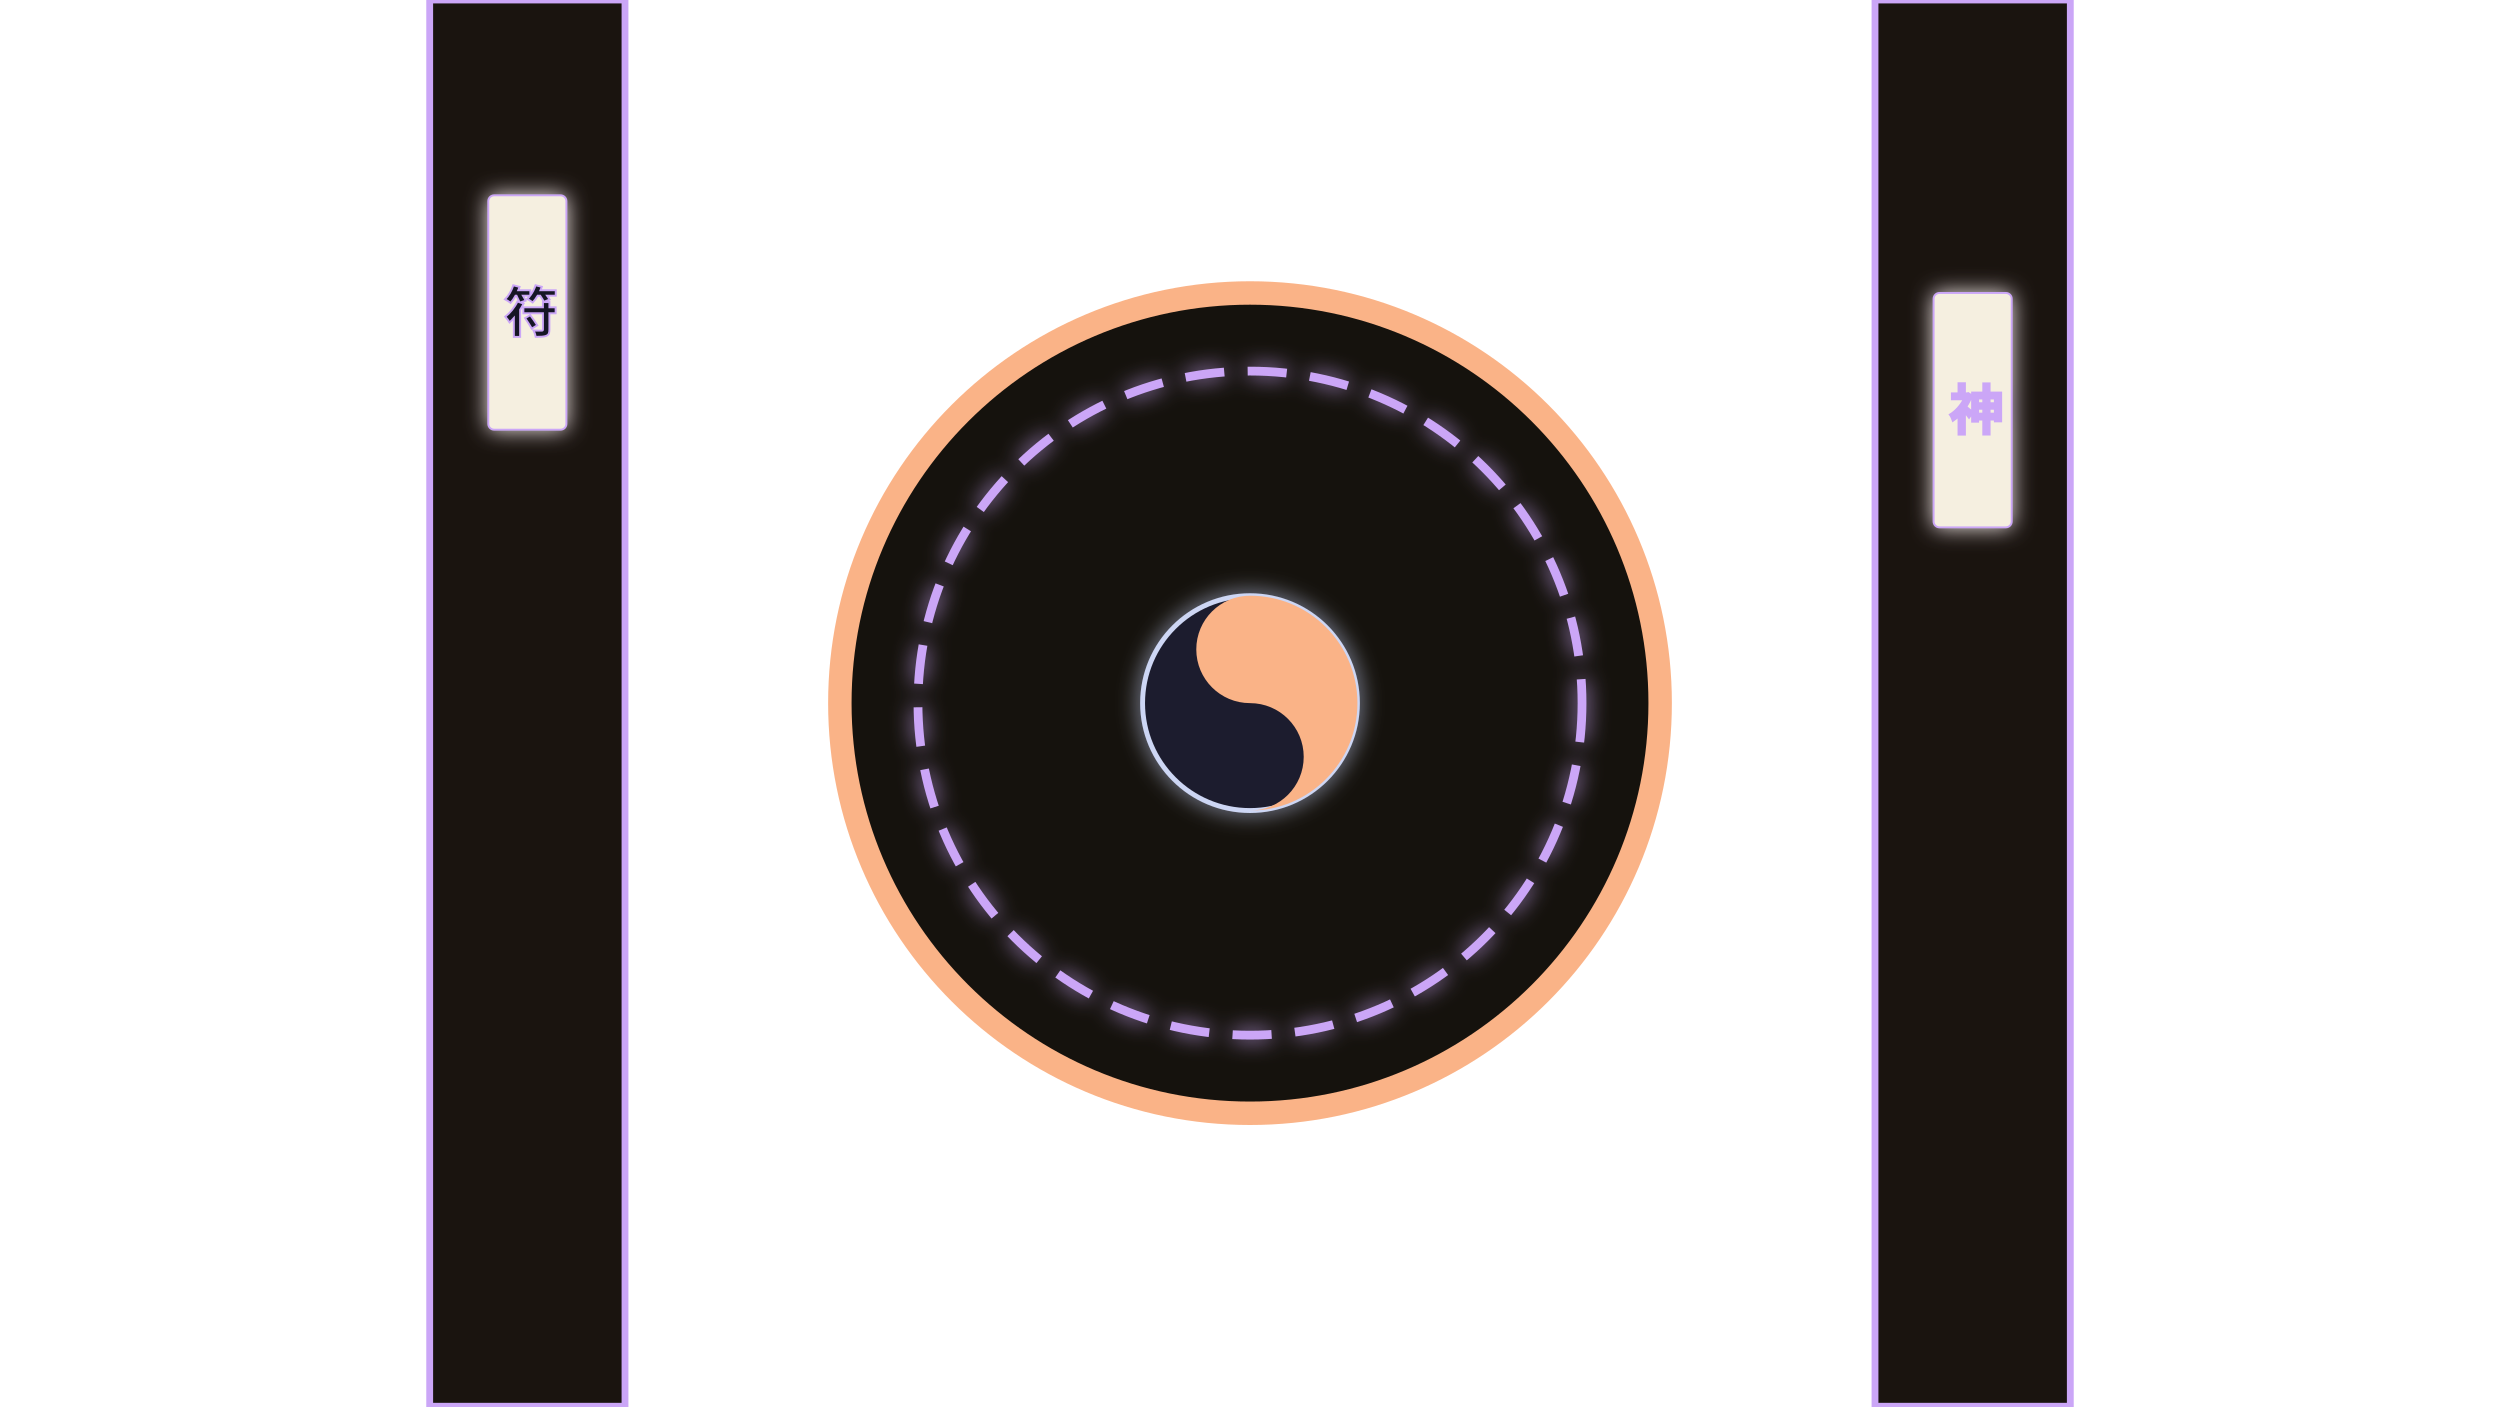
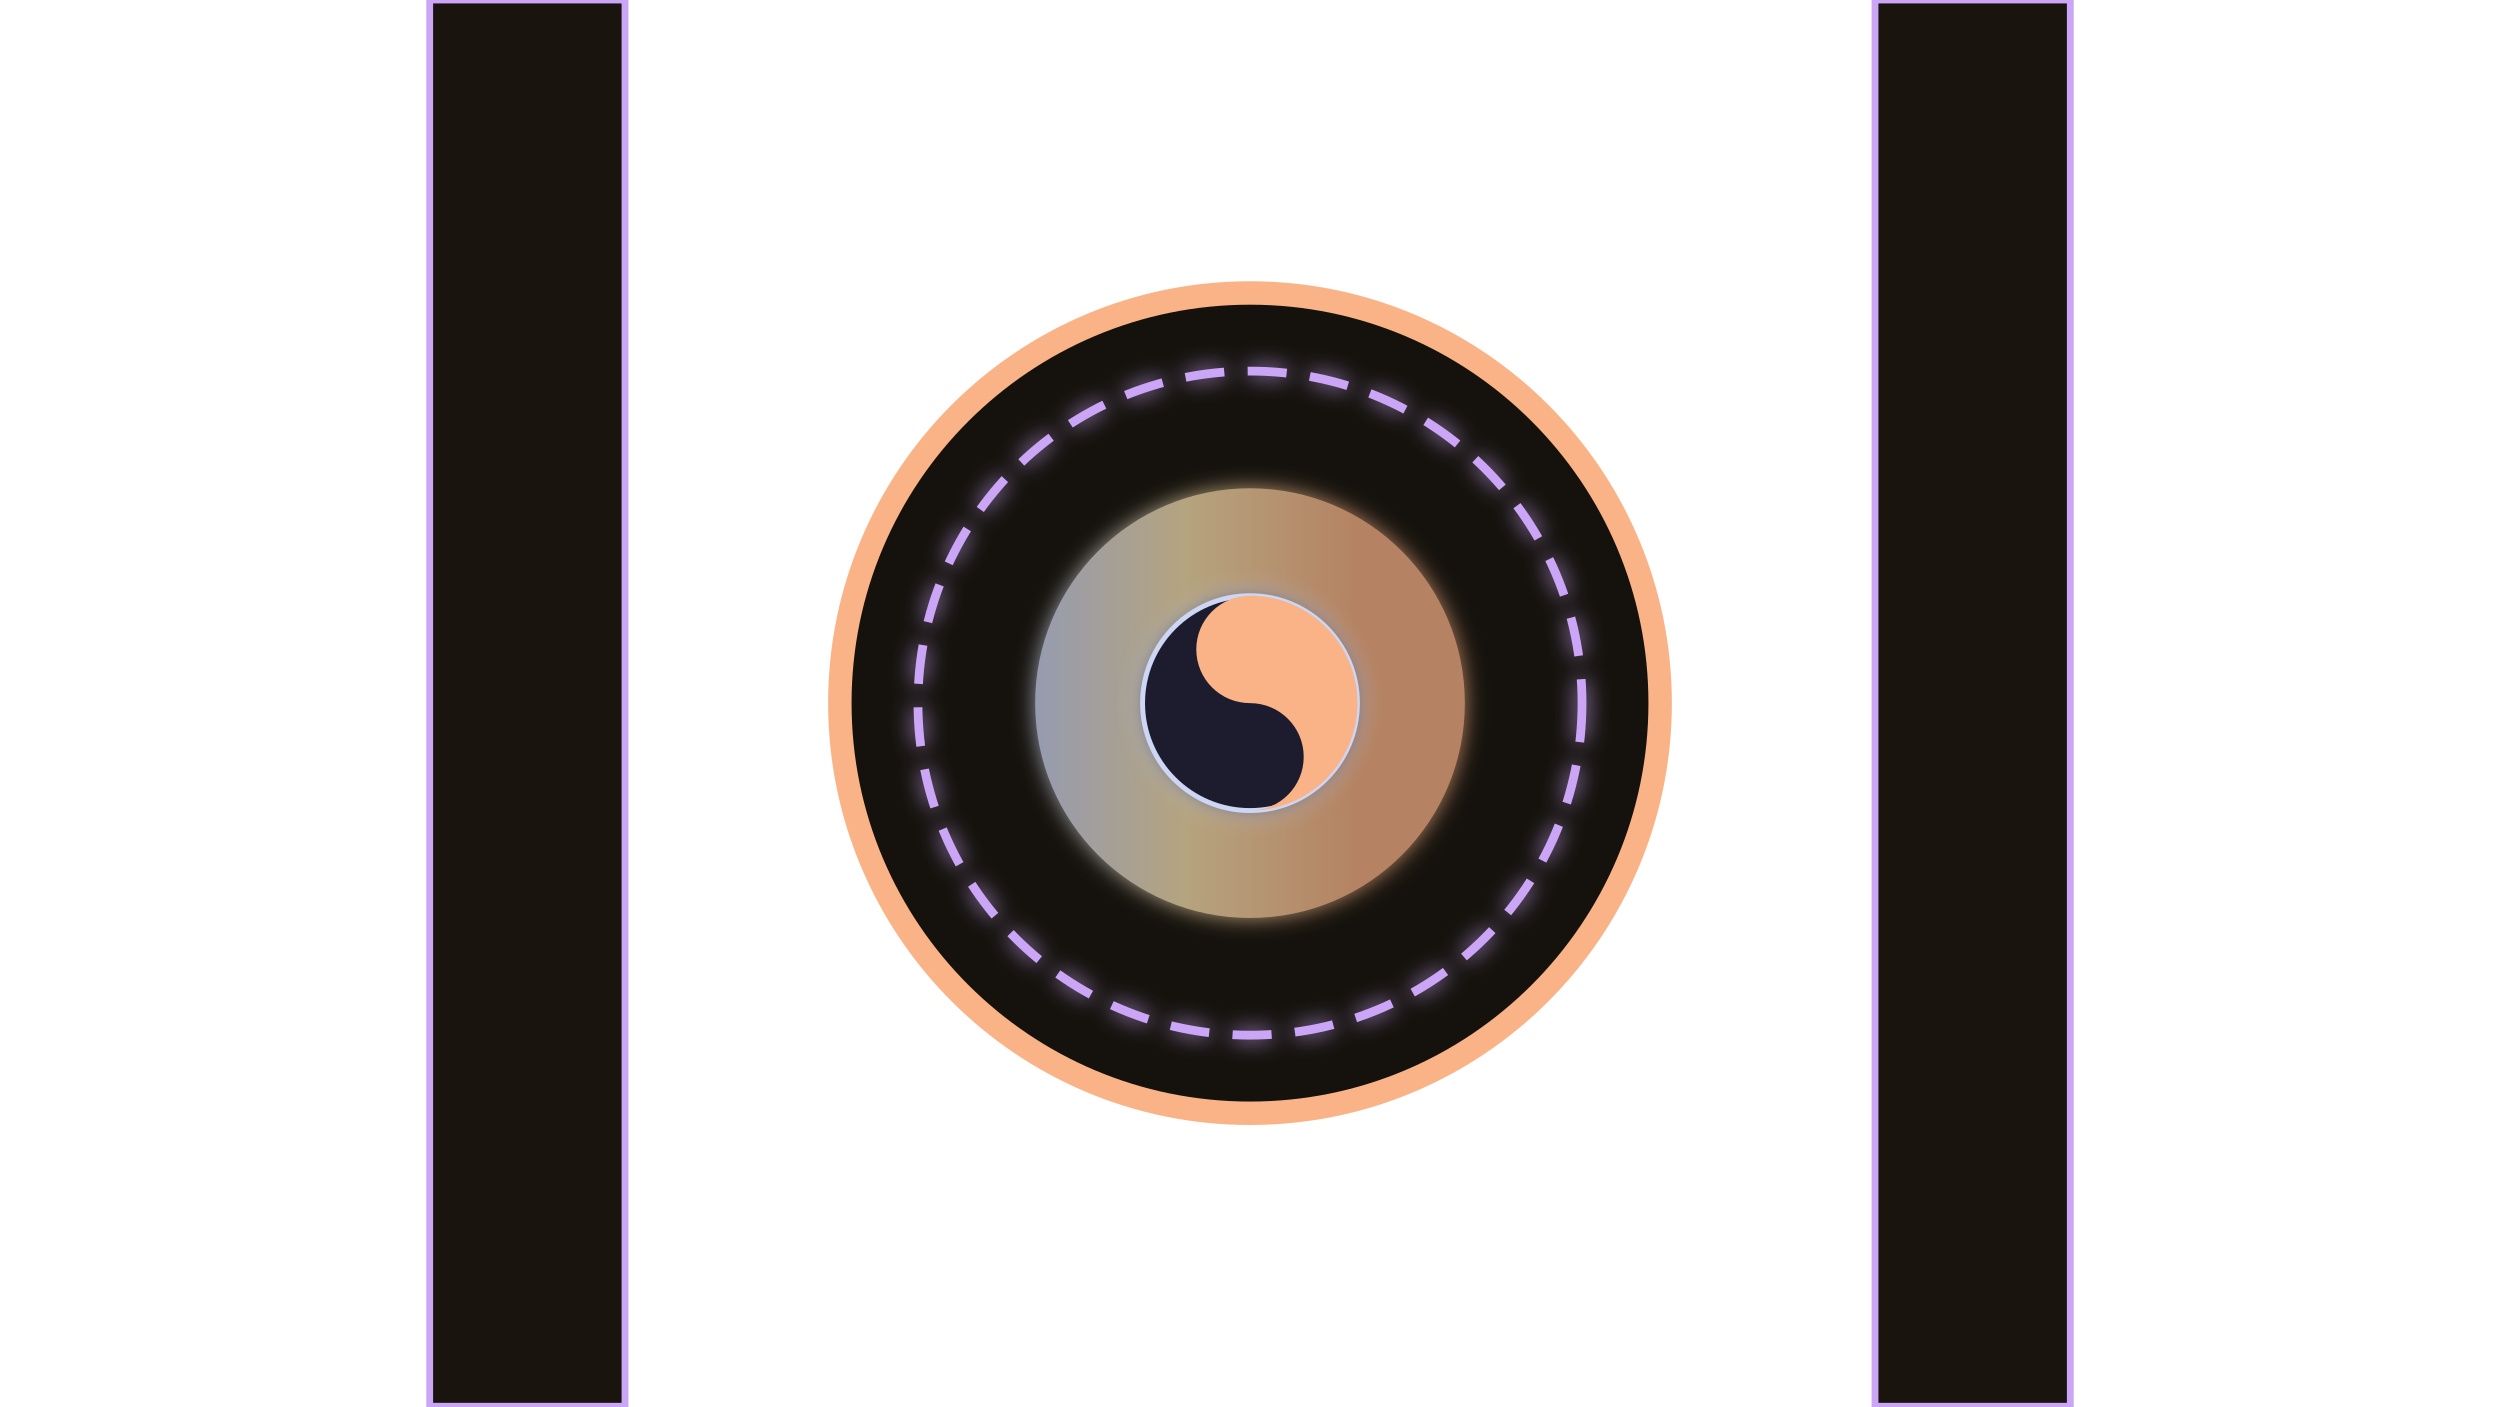
<svg xmlns="http://www.w3.org/2000/svg" viewBox="0 0 1280 720" width="1280" height="720">
  <defs>
    <filter id="bgGlow" x="-50%" y="-50%" width="200%" height="200%">
      <feGaussianBlur stdDeviation="5.5" result="blur" />
      <feMerge>
        <feMergeNode in="blur" />
        <feMergeNode in="SourceGraphic" />
      </feMerge>
    </filter>
    <filter id="inkMistyBg" x="-30%" y="-30%" width="160%" height="160%">
      <feGaussianBlur stdDeviation="8" />
    </filter>
    <linearGradient id="parchmentFade" x1="0%" y1="0%" x2="0%" y2="100%">
      <stop offset="0%" stop-color="#fdfbf7" />
      <stop offset="40%" stop-color="#f5efe0" />
      <stop offset="85%" stop-color="#ede3cd" />
      <stop offset="100%" stop-color="#dfd2b5" />
    </linearGradient>
    <linearGradient id="inkMistyFade" x1="0%" y1="0%" x2="0%" y2="100%">
      <stop offset="0%" stop-color="#ede3cd" />
      <stop offset="50%" stop-color="#ccc1aa" />
      <stop offset="100%" stop-color="#a69b85" />
    </linearGradient>
+     <linearGradient id="spiritGold" x1="0%" y1="0%" x2="100%" y2="0%">
+       <stop offset="0%" stop-color="#cdd6f4" />
+       <stop offset="35%" stop-color="#f9e2af" />
+       <stop offset="75%" stop-color="#fab387" />
+       <stop offset="100%" stop-color="#fab387" />
+     </linearGradient>
  </defs>
  <g fill="#1a140f" stroke="#cba6f7" stroke-width="3.5">
    <rect x="220" y="0" width="100" height="720" />
    <rect x="960" y="0" width="100" height="720" />
  </g>
  <circle cx="640" cy="360" r="210" fill="#15120d" stroke="#fab387" stroke-width="12" />
  <circle cx="640" cy="360" r="170" fill="none" stroke="#cba6f7" stroke-width="4.5" stroke-dasharray="20 12" filter="url(#bgGlow)" />
  <circle cx="640" cy="360" r="110" fill="url(#spiritGold)" filter="url(#bgGlow)" opacity="0.7" />
  <circle cx="640" cy="360" r="55" fill="#1e1e2e" stroke="#cdd6f4" stroke-width="2.5" filter="url(#bgGlow)" />
  <path d="M 640 305 A 27.5 27.5 0 0 0 640 360 A 27.5 27.5 0 0 1 640 415 A 55 55 0 0 0 640 305 Z" fill="#fab387" />
-   <g fill="#fab387" stroke="#cba6f7" stroke-width="1" filter="url(#bgGlow)">
-     <rect x="250" y="100" width="40" height="120" rx="3" fill="#f5efe0" />
-     <text x="258" y="170" font-family="serif" font-weight="bold" font-size="28" fill="#181825">符</text>
-     <rect x="990" y="150" width="40" height="120" rx="3" fill="#f5efe0" />
-     <text x="998" y="220" font-family="serif" font-weight="bold" font-size="28" fill="#cba6f7">神</text>
-   </g>
</svg>
